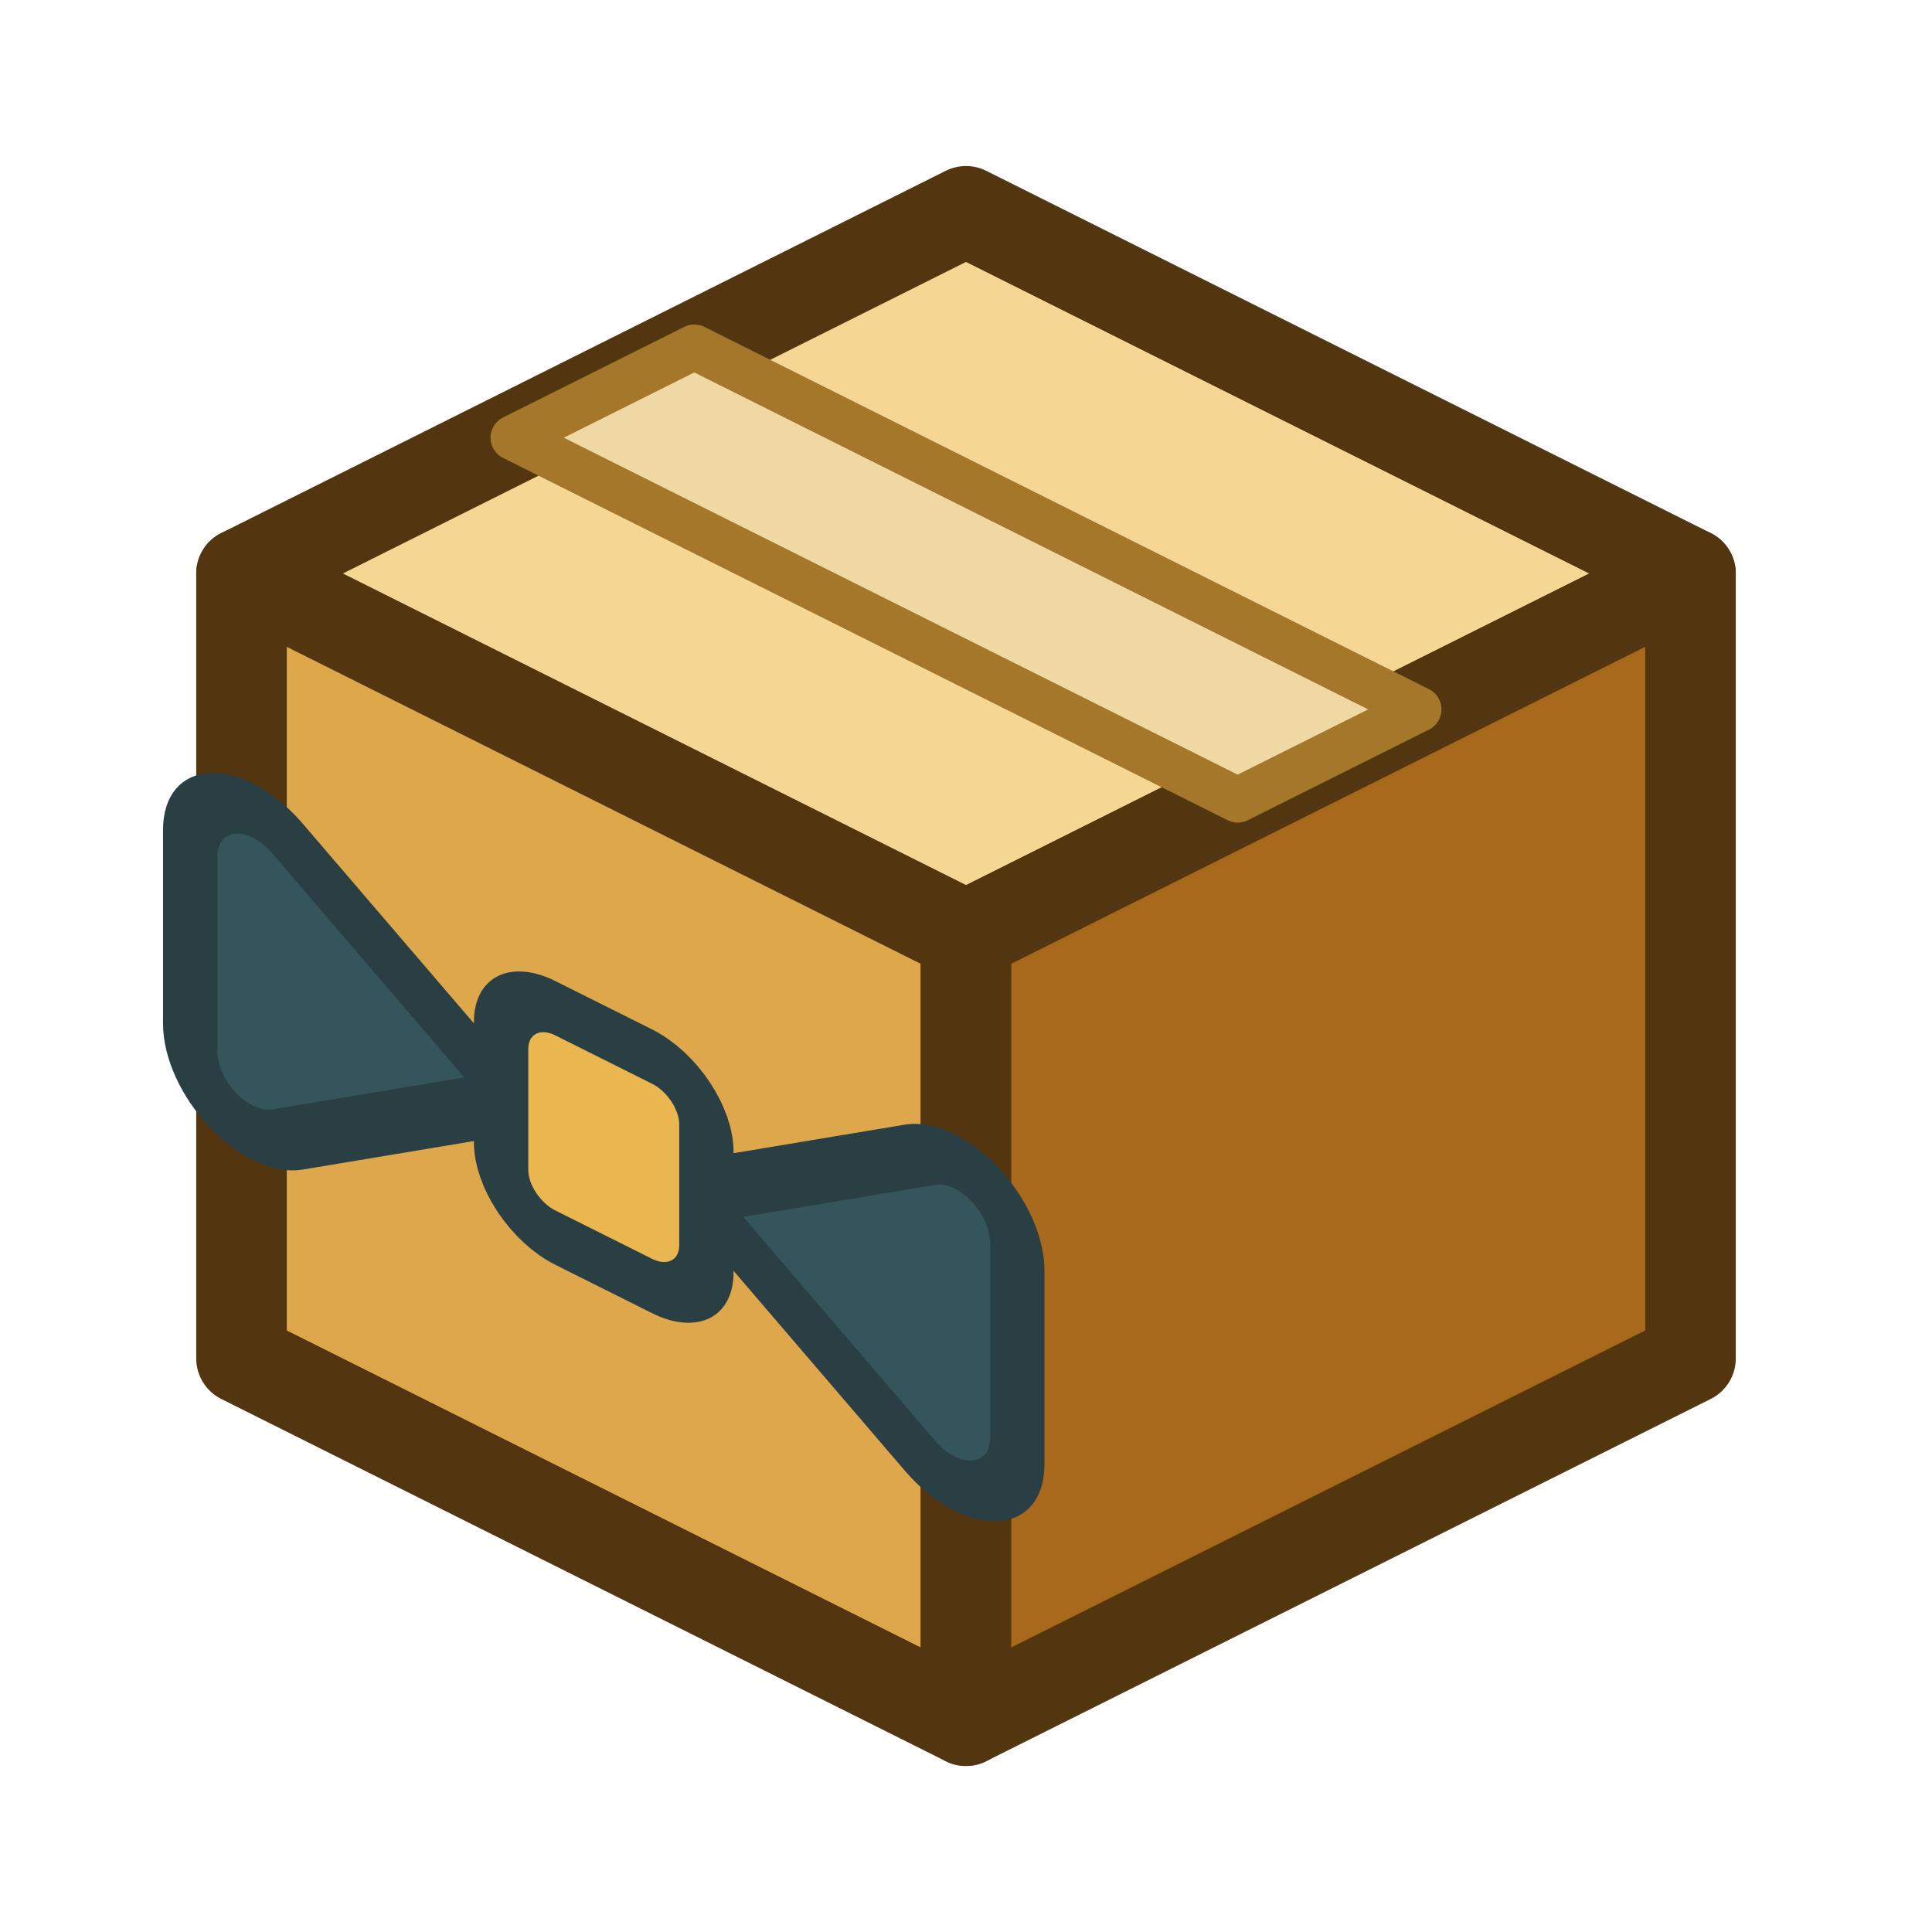
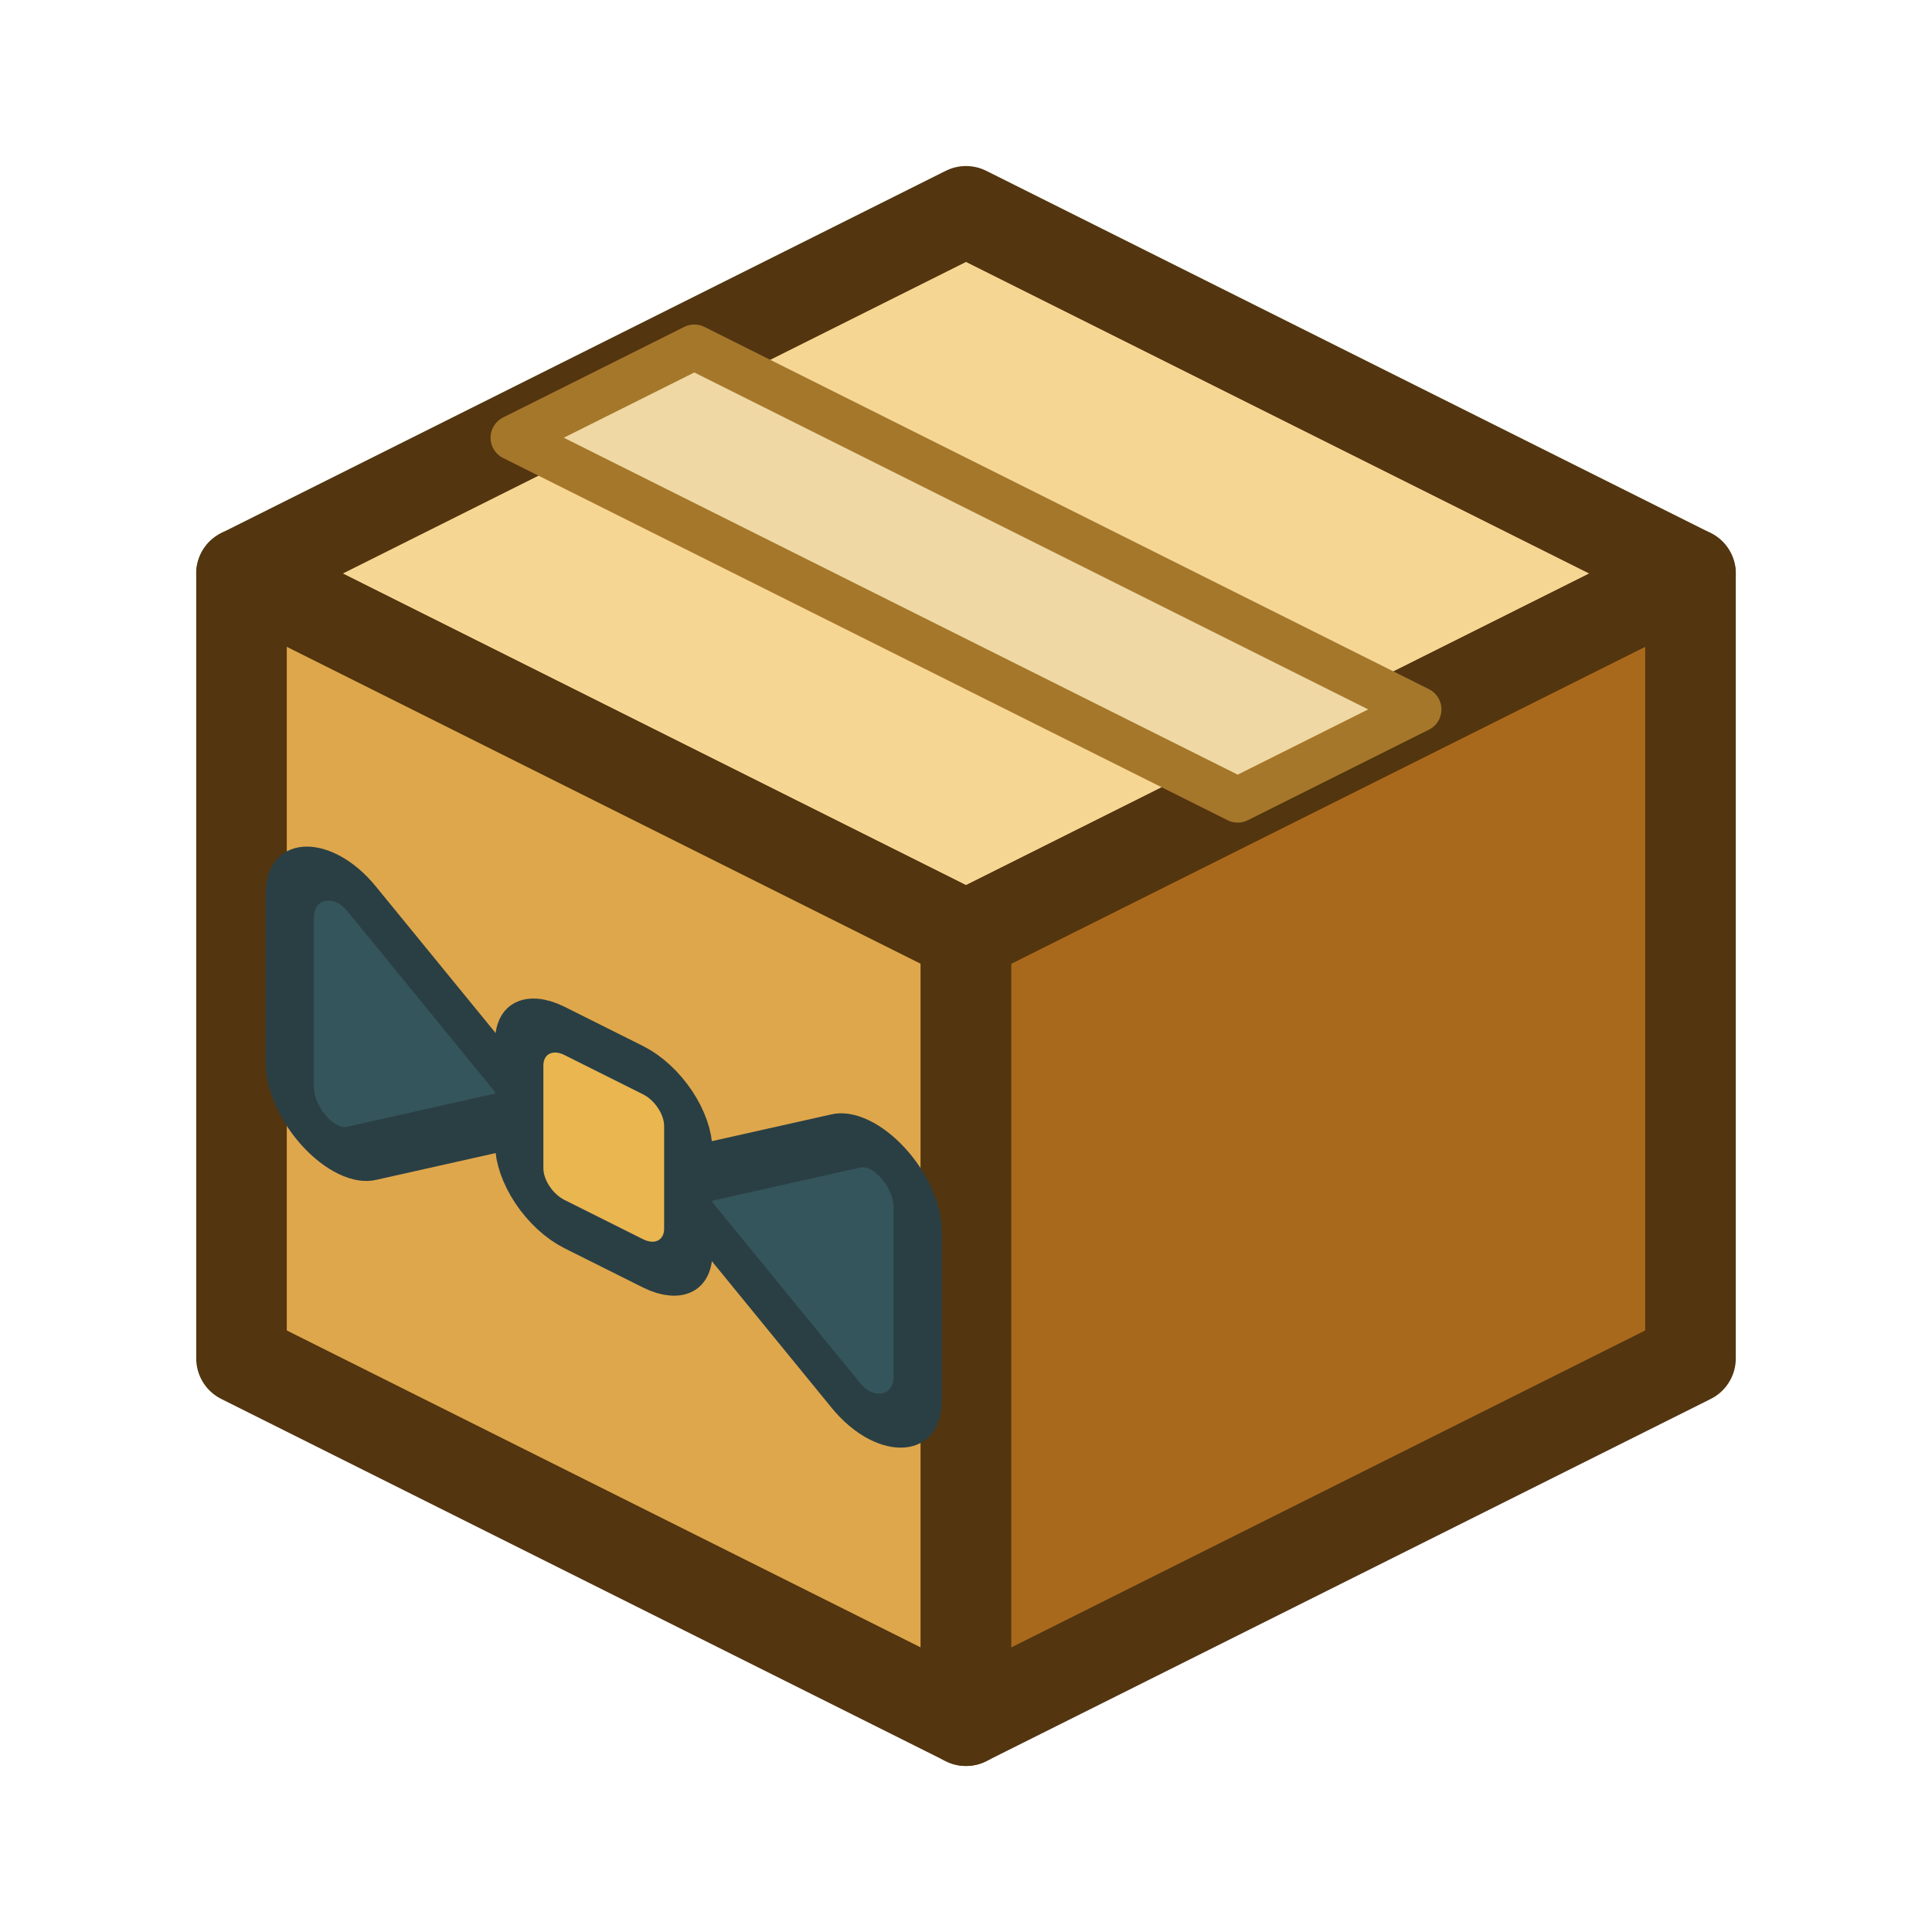
<svg xmlns="http://www.w3.org/2000/svg" viewBox="0 0 64 64">
  <path d="M32 7 56 19 32 31 8 19Z" fill="#f6d693" stroke="#53350f" stroke-linejoin="round" stroke-width="3" />
  <path d="M8 19 32 31v26L8 45Z" fill="#dfa74c" stroke="#53350f" stroke-linejoin="round" stroke-width="3" />
  <path d="M56 19 32 31v26l24-12Z" fill="#a9691d" stroke="#53350f" stroke-linejoin="round" stroke-width="3" />
  <path d="M23 11.5 47 23.5l-6 3-24-12Z" fill="#efd8a4" stroke="#a5772b" stroke-linejoin="round" stroke-width="1.5" />
  <g transform="translate(20 38) matrix(1 .5 0 1 0 0)">
-     <path d="M-3 0-10.5 -5c-1.4-.9-3.2.1-3.2 1.8v6.4c0 1.7 1.8 2.7 3.2 1.8Z" fill="#35555c" stroke="#2a3f44" stroke-linejoin="round" stroke-width="1.8" />
-     <path d="M3 0 10.5 -5c1.4-.9 3.2.1 3.2 1.8v6.4c0 1.7-1.8 2.7-3.2 1.8Z" fill="#35555c" stroke="#2a3f44" stroke-linejoin="round" stroke-width="1.8" />
-     <rect x="-3.4" y="-3.8" width="6.8" height="7.6" rx="1.8" fill="#e9b650" stroke="#2a3f44" stroke-width="1.8" />
+     <path d="M-2.2 0-8 -4.2c-1-.75-2.4.1-2.4 1.4v5.6c0 1.3 1.4 2.15 2.4 1.4Z" fill="#35555c" stroke="#2a3f44" stroke-linejoin="round" stroke-width="1.6" />
+     <path d="M2.2 0 8 -4.2c1-.75 2.4.1 2.4 1.4v5.6c0 1.3-1.4 2.15-2.4 1.4Z" fill="#35555c" stroke="#2a3f44" stroke-linejoin="round" stroke-width="1.6" />
+     <rect x="-2.8" y="-3.2" width="5.6" height="6.4" rx="1.5" fill="#e9b650" stroke="#2a3f44" stroke-width="1.6" />
  </g>
</svg>
